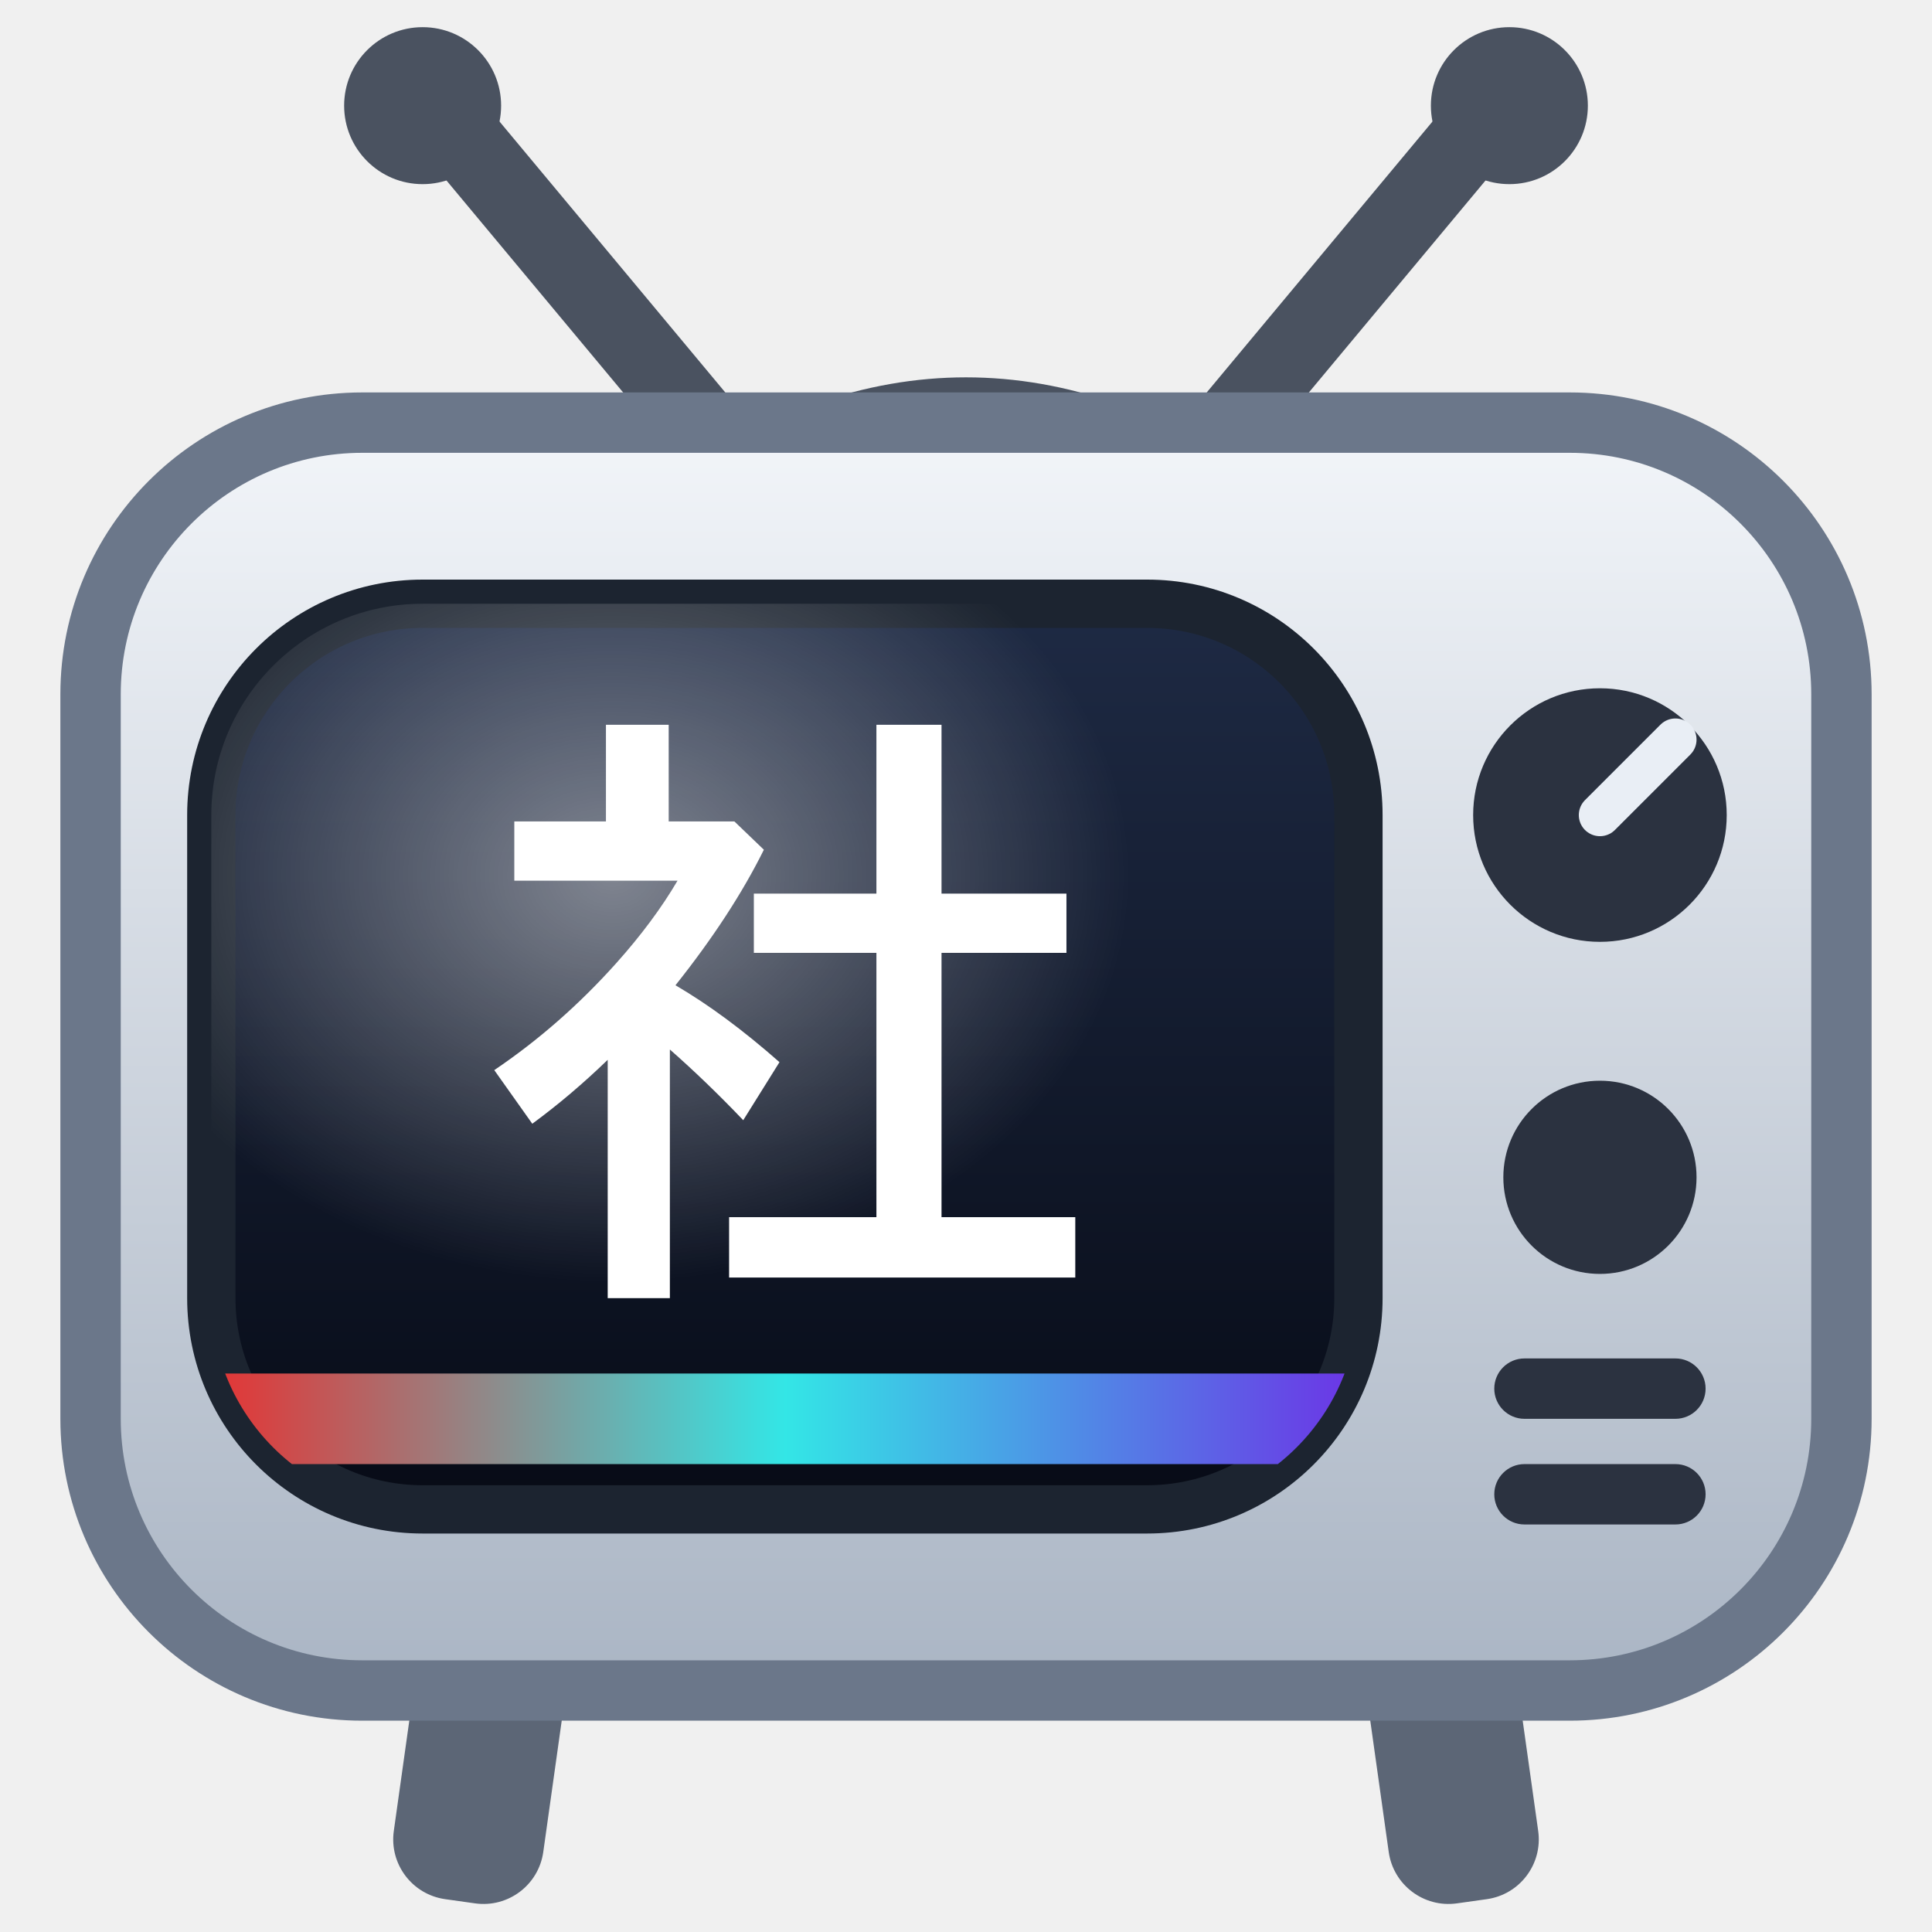
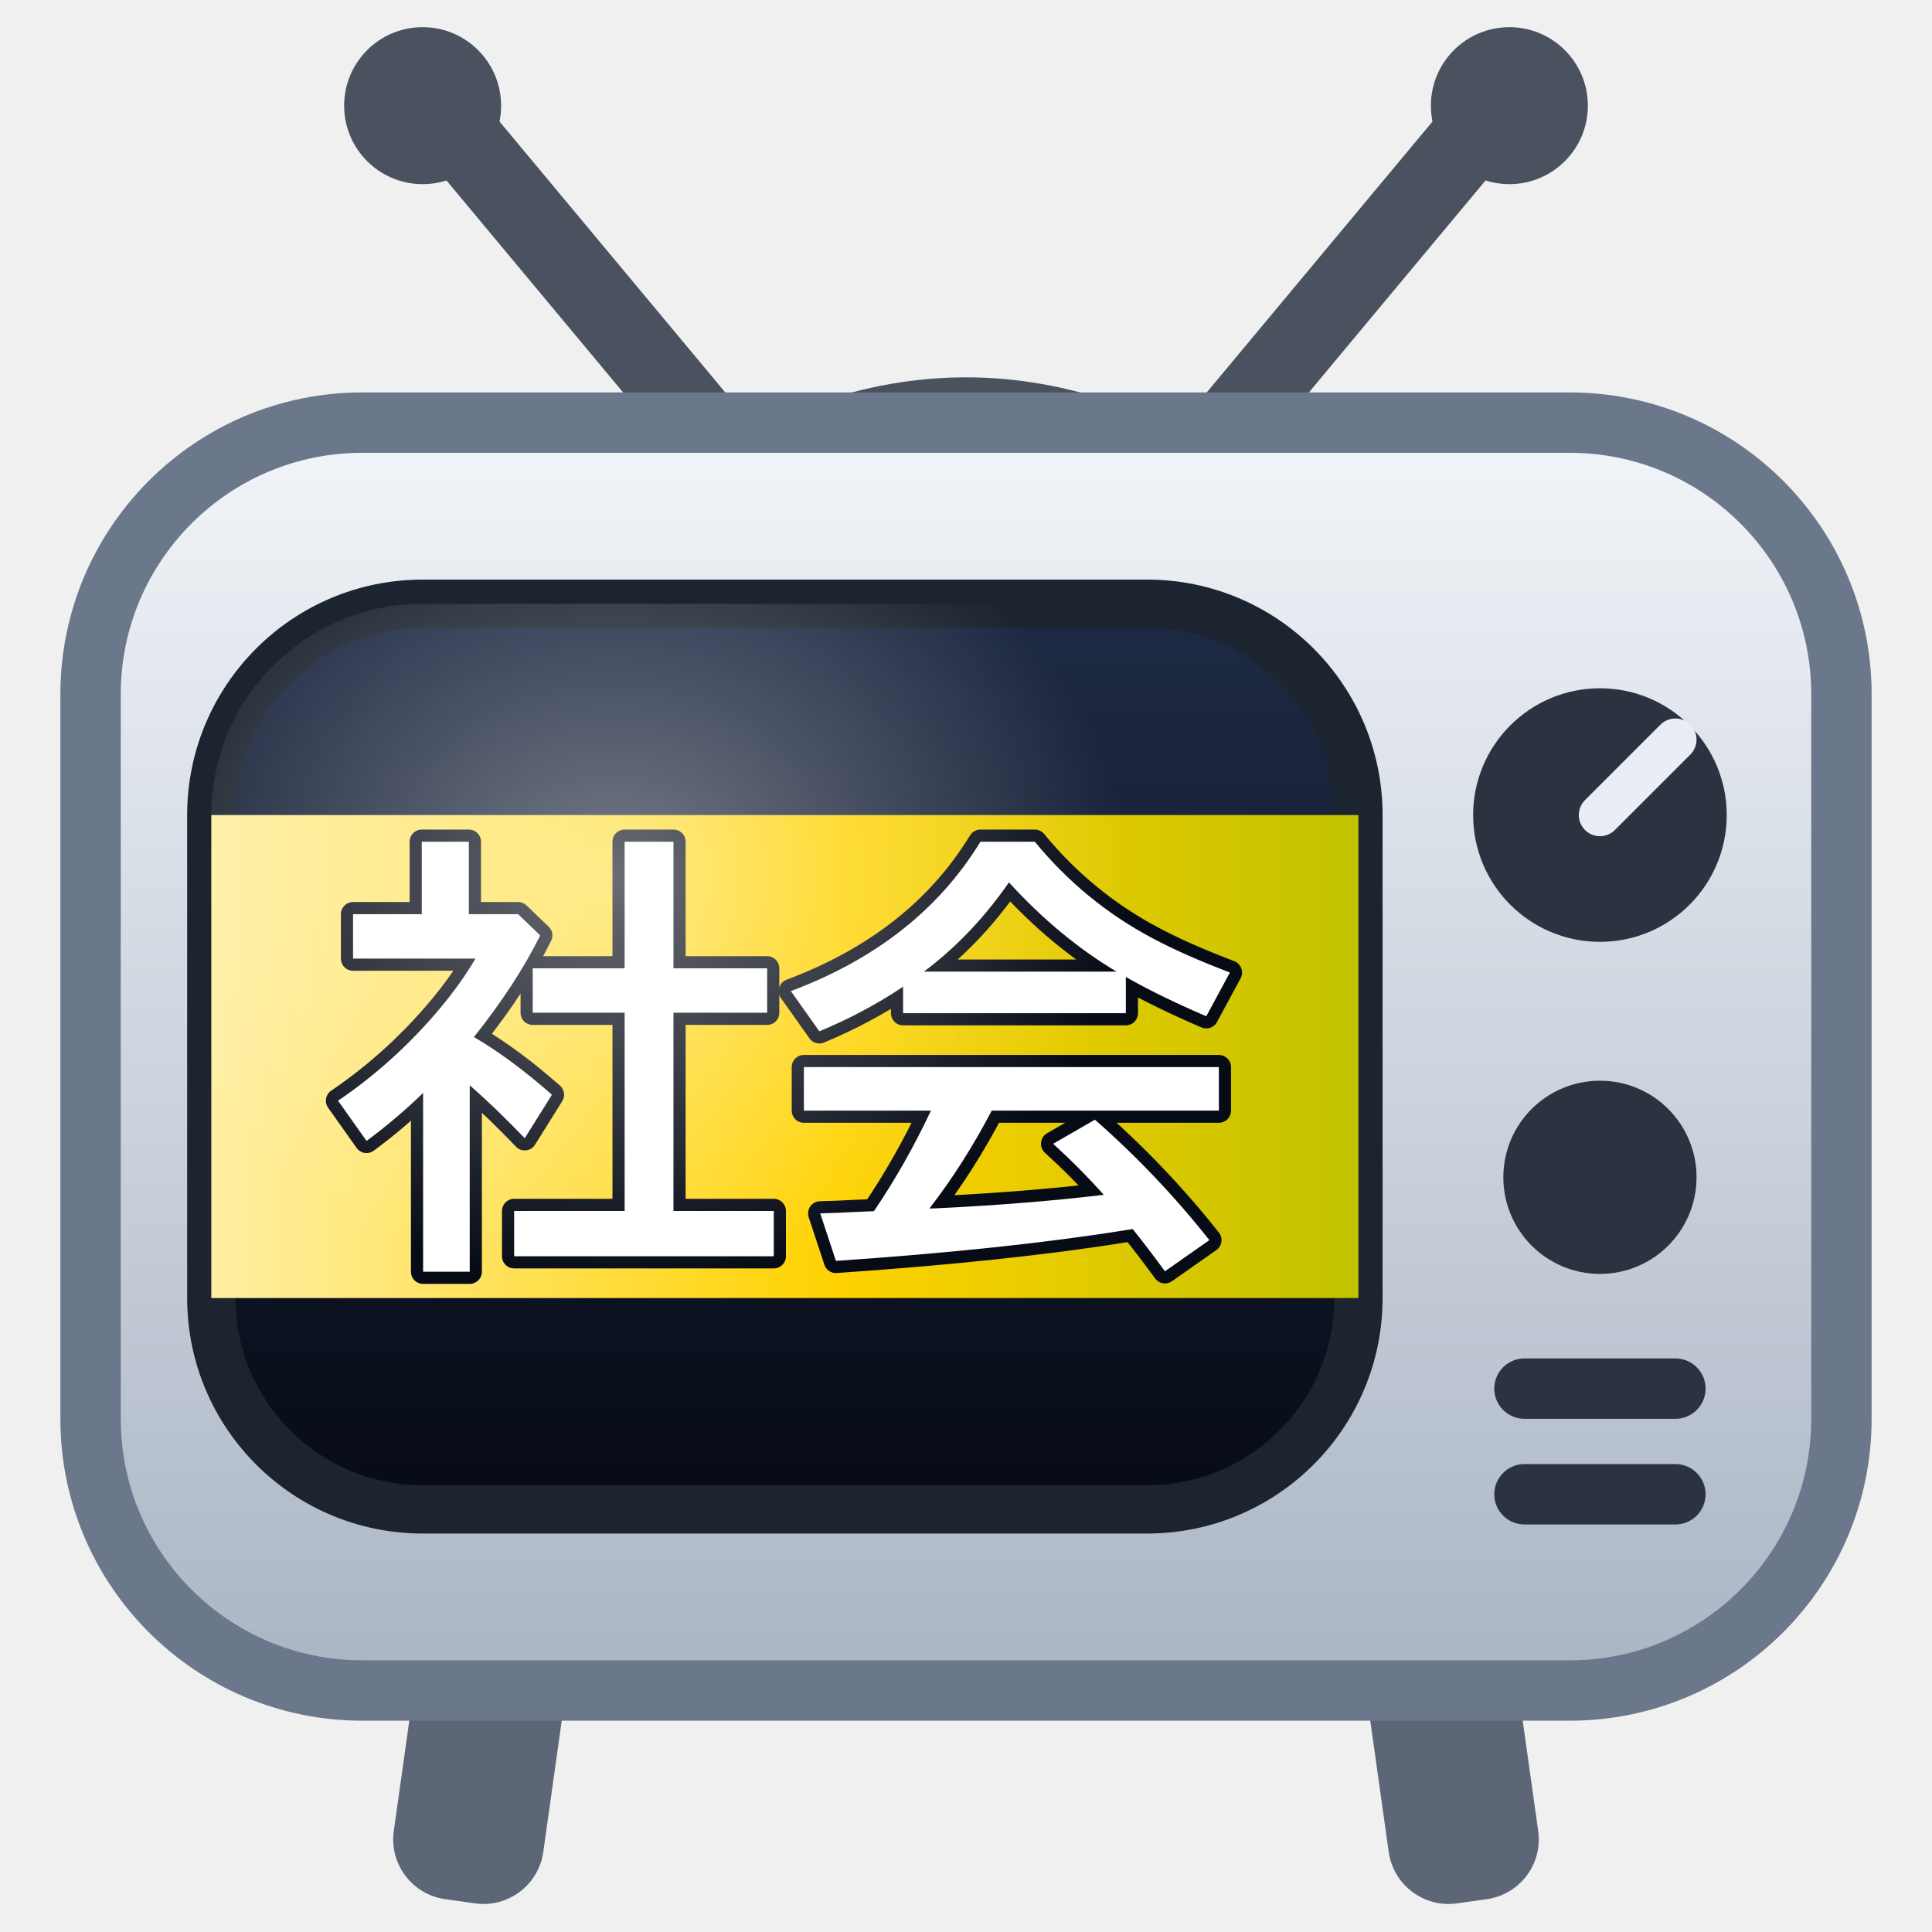
<svg xmlns="http://www.w3.org/2000/svg" viewBox="0 0 64 64">
  <defs>
    <linearGradient id="cab" x1="0" y1="0" x2="0" y2="1">
      <stop offset="0" stop-color="#F2F5F9" />
      <stop offset="1" stop-color="#AAB5C4" />
    </linearGradient>
    <linearGradient id="scr" x1="0" y1="0" x2="0" y2="1">
      <stop offset="0" stop-color="#1E2A44" />
      <stop offset="1" stop-color="#070B16" />
    </linearGradient>
-     <linearGradient id="rb" x1="0" y1="0" x2="1" y2="0">
-       <stop offset="0" stop-color="#E63333" />
-       <stop offset=".5" stop-color="#33E6E6" />
-       <stop offset="1" stop-color="#6C33E6" />
+     <linearGradient id="bd" x1="0" y1="0" x2="1" y2="0">
+       <stop offset="0" stop-color="#FFEFA3" />
+       <stop offset=".55" stop-color="#FFD200" />
+       <stop offset="1" stop-color="#C1C200" />
    </linearGradient>
-     <linearGradient id="rbv" x1="0" y1="0" x2="1" y2="1">
-       <stop offset="0" stop-color="#E63333" />
-       <stop offset=".5" stop-color="#33E6E6" />
-       <stop offset="1" stop-color="#6C33E6" />
-     </linearGradient>
-     <radialGradient id="gl" cx=".35" cy=".3" r=".9">
-       <stop offset="0" stop-color="#fff" stop-opacity=".45" />
-       <stop offset=".5" stop-color="#fff" stop-opacity="0" />
-     </radialGradient>
    <clipPath id="sc">
      <rect x="7" y="20" width="38" height="30" rx="7" />
    </clipPath>
+     <radialGradient id="gl" cx=".35" cy=".3" r=".9">
+       <stop offset="0" stop-color="#fff" stop-opacity=".4" />
+       <stop offset=".5" stop-color="#fff" stop-opacity="0" />
+     </radialGradient>
  </defs>
  <path d="M24 15 L14 3 M40 15 L50 3" stroke="#4A5260" stroke-width="2.6" stroke-linecap="round" />
  <circle cx="14" cy="3.5" r="2.6" fill="#4A5260" />
  <circle cx="50" cy="3.5" r="2.6" fill="#4A5260" />
  <path d="M22 16 Q32 9 42 16 Z" fill="#4A5260" />
  <rect x="14" y="54" width="5" height="9" rx="2" fill="#5C6676" transform="rotate(8 16 54)" />
  <rect x="45" y="54" width="5" height="9" rx="2" fill="#5C6676" transform="rotate(-8 48 54)" />
  <rect x="3" y="14" width="58" height="42" rx="9" fill="url(#cab)" stroke="#6B778A" stroke-width="2" />
  <rect x="7" y="20" width="38" height="30" rx="7" fill="url(#scr)" stroke="#1C2430" stroke-width="1.6" />
-   <g clip-path="url(#sc)">
-     <rect x="7" y="45.5" width="38" height="3" fill="url(#rb)" />
-     <path d="M642 867Q810 769 995 606L872 409Q748 539 623 649V-195H412V614Q288 494 156 397L27 579Q252 731 441 942Q568 1084 649 1222H95V1423H406V1751H619V1423H842L942 1327Q833 1107 642 867ZM1324 1178V1751H1545V1178H1969V977H1545V80H1999V-125H824V80H1324V977H908V1178Z" fill="#fff" transform="translate(16.11 41.10) scale(0.00976 -0.00976)" />
-   </g>
+   <rect x="7" y="27" width="38" height="16" fill="url(#bd)" clip-path="url(#sc)" />
+   <path d="M642 867Q810 769 995 606L872 409Q748 539 623 649V-195H412V614Q288 494 156 397L27 579Q252 731 441 942Q568 1084 649 1222H95V1423H406V1751H619V1423H842L942 1327Q833 1107 642 867ZM1324 1178V1751H1545V1178H1969V977H1545V80H1999V-125H824V80H1324V977H908V1178Z" fill="#fff" stroke="#070B16" stroke-width="110" paint-order="stroke" stroke-linejoin="round" transform="translate(11.00 40.70) scale(0.00732 -0.00732)" />
+   <path d="M1543 1139V975H535V1095Q361 978 156 893L27 1075Q604 1291 885 1751H1131Q1355 1478 1664 1314Q1804 1239 2014 1159L1907 961Q1691 1054 1543 1139ZM1501 1163Q1241 1318 1014 1567Q846 1325 629 1163ZM936 534Q809 291 654 91L686 92Q1102 112 1443 153Q1338 271 1214 384L1403 493Q1687 244 1921 -52L1720 -193Q1634 -76 1574 -2L1541 -7Q1005 -93 231 -146L160 69Q239 71 309 75L403 79Q549 295 661 534H86V731H1964V534Z" fill="#fff" stroke="#070B16" stroke-width="110" paint-order="stroke" stroke-linejoin="round" transform="translate(26.00 40.70) scale(0.00732 -0.00732)" />
  <rect x="7" y="20" width="38" height="30" rx="7" fill="url(#gl)" />
  <circle cx="53" cy="27" r="4.2" fill="#2B3240" />
  <path d="M53 27 L55.5 24.5" stroke="#E9EEF5" stroke-width="1.4" stroke-linecap="round" />
  <circle cx="53" cy="39" r="3.2" fill="#2B3240" />
  <rect x="49.5" y="45" width="7" height="2" rx="1" fill="#2B3240" />
  <rect x="49.5" y="48.5" width="7" height="2" rx="1" fill="#2B3240" />
</svg>
